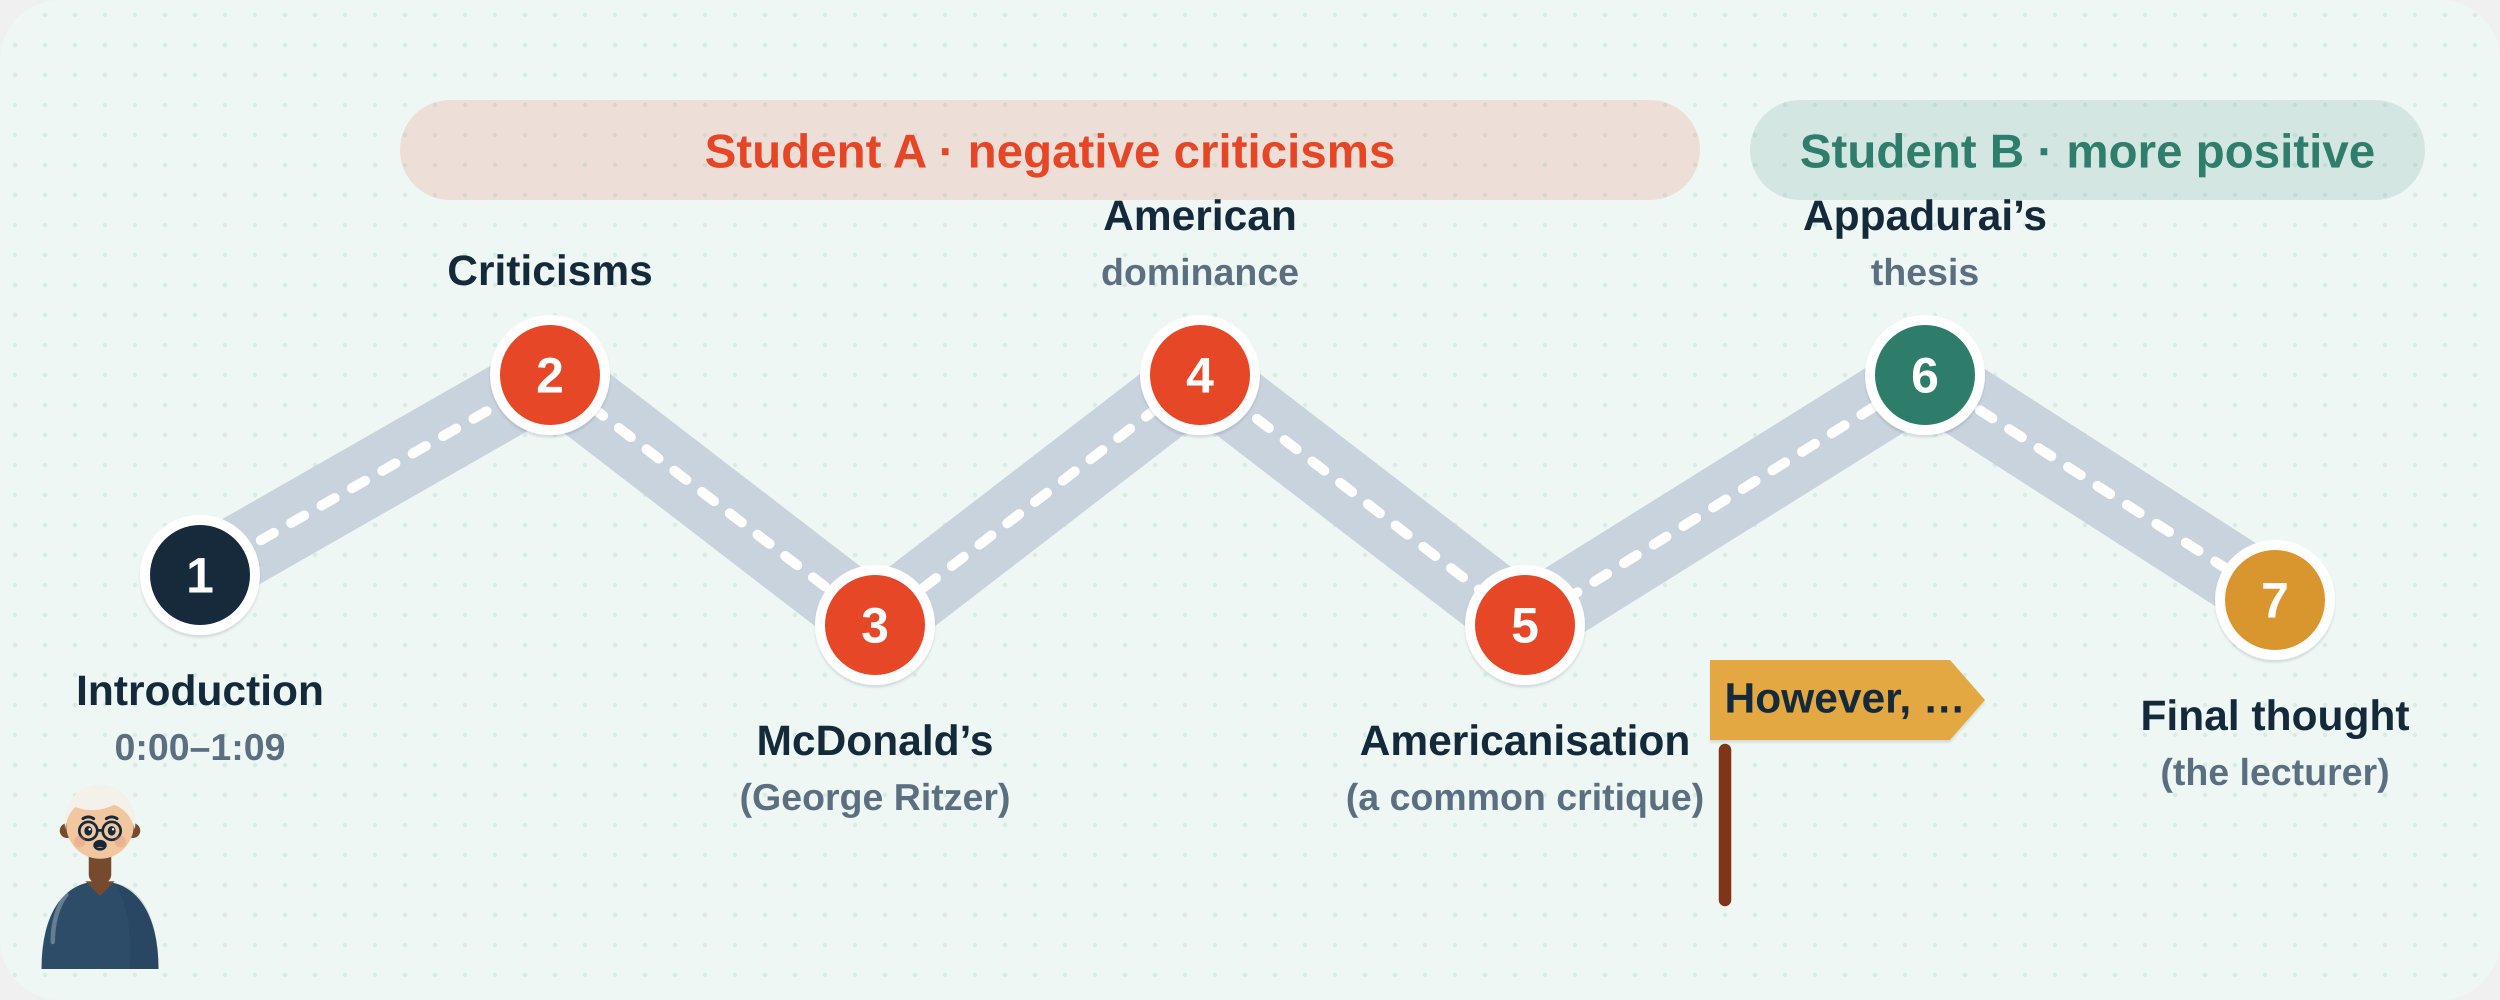
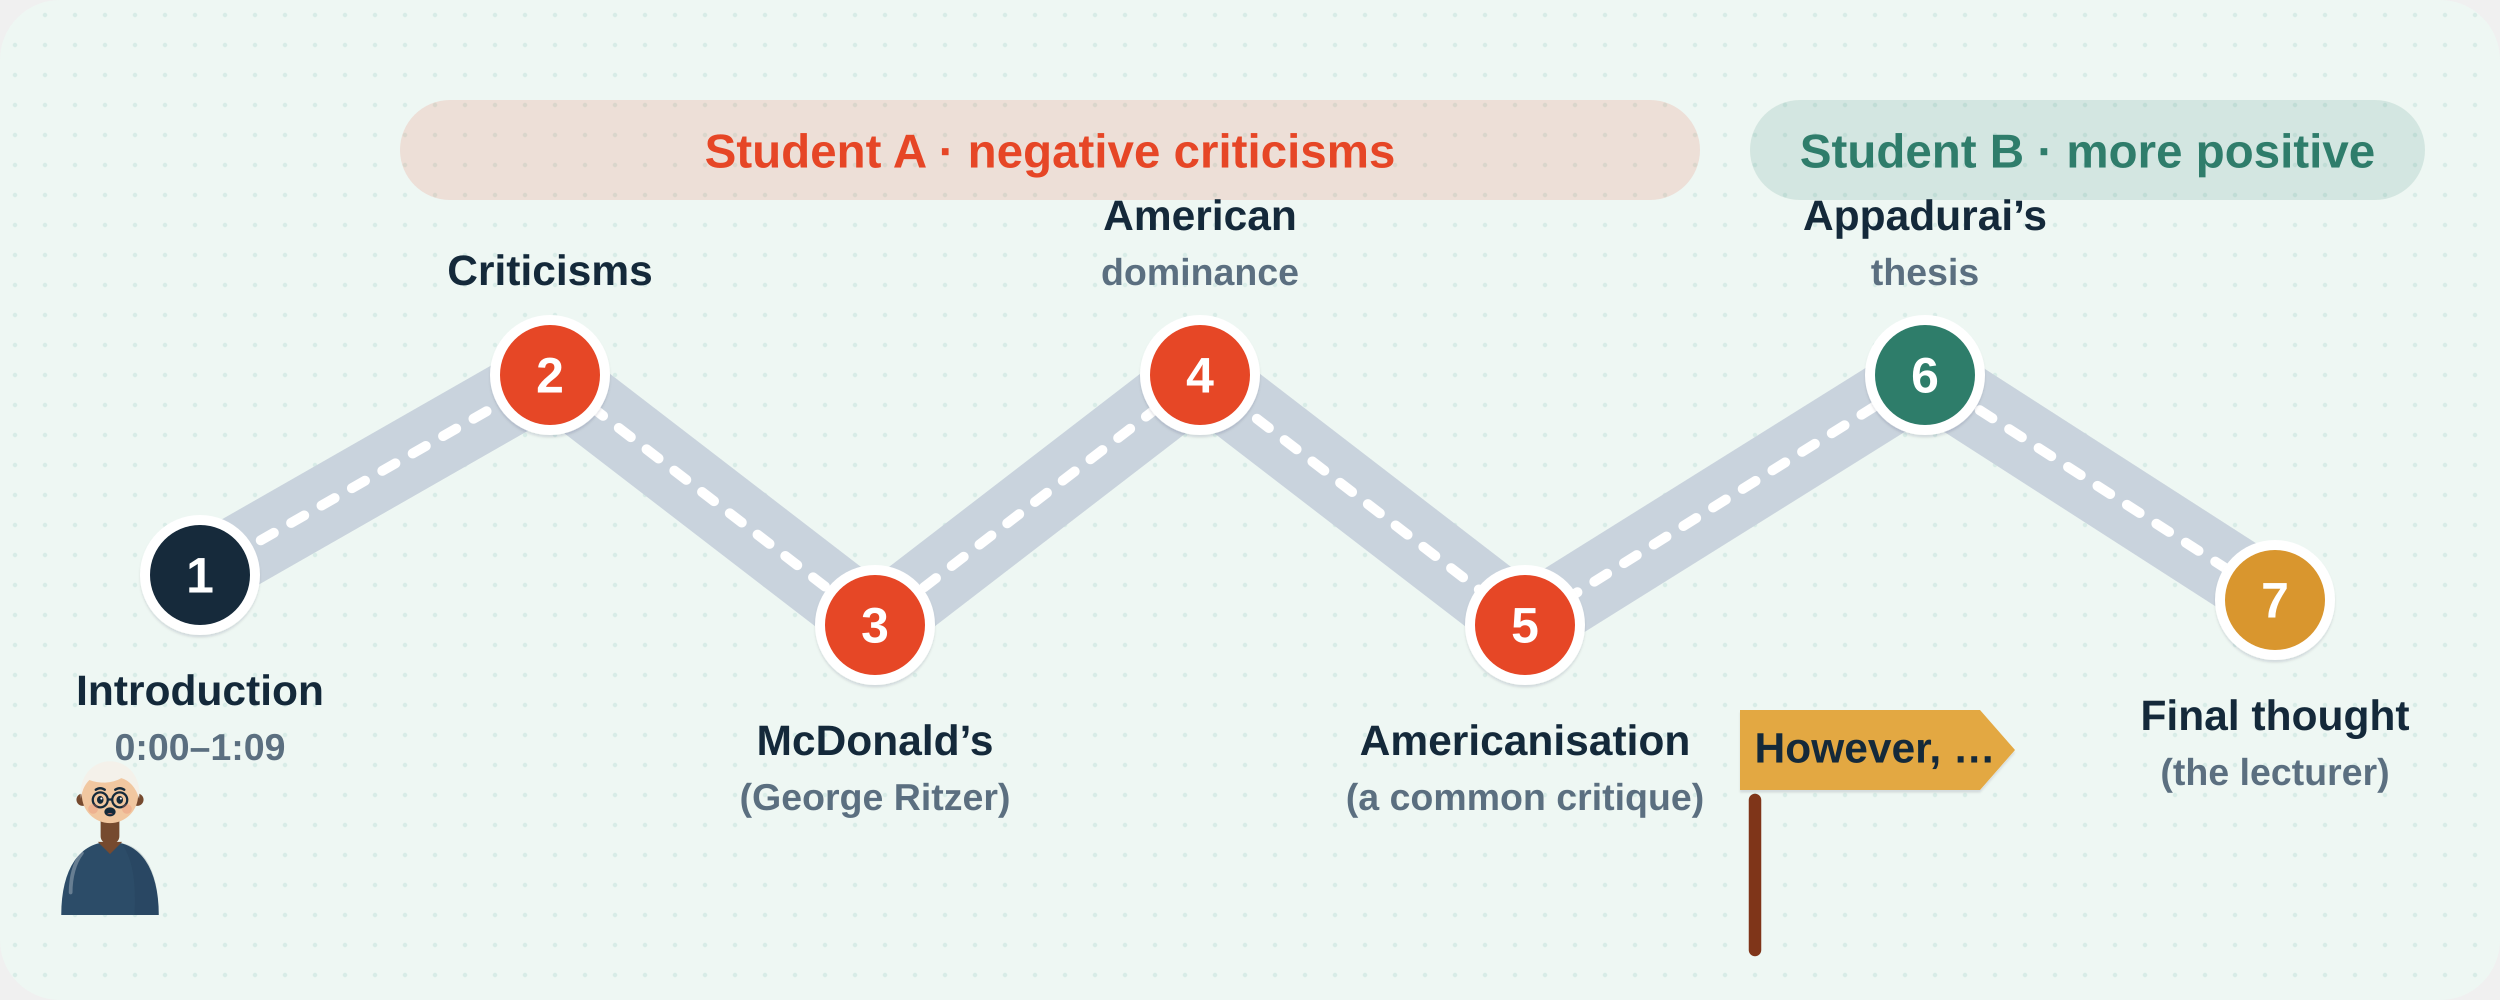
<svg xmlns="http://www.w3.org/2000/svg" viewBox="0 0 1000 400" fill="none" role="img" aria-label="A road map of the lecture with seven stops: Introduction, Criticisms, McDonald’s (George Ritzer’s research), American dominance, A common critique: Americanisation, Arjun Appadurai’s thesis, and the lecturer’s final thought. Stops 2 to 5 are marked Student A (negative criticisms), stops 6 and 7 Student B (more positive views), with a “However, …” signpost between them.">
  <style>
.d52lectur-tw{animation:d52lectur-tw 3s ease-in-out infinite;transform-box:fill-box;transform-origin:center}.d52lectur-t2{animation-delay:-1s}.d52lectur-t3{animation-delay:-2s}
.d52lectur-fl{animation:d52lectur-fl 6s ease-in-out infinite}.d52lectur-f2{animation-delay:-2s}.d52lectur-f3{animation-delay:-4s}
.d52lectur-bl{animation:d52lectur-bl 4.8s infinite;transform-box:fill-box;transform-origin:center}.d52lectur-b2{animation-delay:-1.7s}.d52lectur-b3{animation-delay:-3.2s}
.d52lectur-pu{animation:d52lectur-pu 2.6s ease-in-out infinite;transform-box:fill-box;transform-origin:center}.d52lectur-u2{animation-delay:-1.3s}
.d52lectur-sp{animation:d52lectur-sp 14s linear infinite;transform-box:fill-box;transform-origin:center}
.d52lectur-dr{stroke-dasharray:6 8;animation:d52lectur-dr 1.6s linear infinite}
.d52lectur-wv{animation:d52lectur-wv 2.4s ease-out infinite}.d52lectur-w2{animation-delay:-.8s}.d52lectur-w3{animation-delay:-1.6s}
.d52lectur-sw{animation:d52lectur-sw 4s ease-in-out infinite;transform-box:fill-box;transform-origin:50% 0}.d52lectur-s2{animation-delay:-2s}
.d52lectur-pen{animation:d52lectur-pen 3s ease-in-out infinite}
.d52lectur-spin{animation:d52lectur-spin 9s linear infinite}
@keyframes d52lectur-tw{0%,100%{opacity:.35;transform:scale(.6)}50%{opacity:1;transform:scale(1)}}
@keyframes d52lectur-fl{50%{transform:translateY(-4px)}}
@keyframes d52lectur-bl{0%,93%,100%{transform:scaleY(1)}96%{transform:scaleY(.1)}}
@keyframes d52lectur-pu{0%,100%{transform:scale(1)}50%{transform:scale(1.08)}}
@keyframes d52lectur-sp{to{transform:rotate(360deg)}}
@keyframes d52lectur-dr{to{stroke-dashoffset:-28}}
@keyframes d52lectur-wv{0%,100%{opacity:.25}50%{opacity:1}}
@keyframes d52lectur-sw{0%,100%{transform:rotate(-4deg)}50%{transform:rotate(4deg)}}
@keyframes d52lectur-pen{0%,100%{transform:translate(0,0)}25%{transform:translate(3px,-1px)}50%{transform:translate(6px,1px)}75%{transform:translate(9px,0)}}

@media (prefers-reduced-motion: reduce) { * { animation: none !important; } }
</style>
  <defs>
    <linearGradient id="d52lectur-bg" x1="0" y1="0" x2="1" y2="1">
      <stop offset="0" stop-color="#eef7f3" />
      <stop offset="1" stop-color="#d6ebe3" />
    </linearGradient>
    <pattern id="d52lectur-dots" width="12" height="12" patternUnits="userSpaceOnUse">
      <circle cx="6" cy="6" r=".9" fill="#13887a" fill-opacity=".14" />
    </pattern>
    <radialGradient id="d52lectur-glow" cx=".5" cy=".42" r=".55">
      <stop offset="0" stop-color="#fff" stop-opacity=".8" />
      <stop offset="1" stop-color="#fff" stop-opacity="0" />
    </radialGradient>
    <filter id="d52lectur-sh" x="-25%" y="-25%" width="150%" height="170%">
      <feDropShadow dx="0" dy="3" stdDeviation="3" flood-color="#14293a" flood-opacity=".16" />
      <feDropShadow dx="0" dy="1" stdDeviation=".6" flood-color="#14293a" flood-opacity=".12" />
    </filter>
    <filter id="d52lectur-blur" x="-20%" y="-80%" width="140%" height="260%">
      <feGaussianBlur stdDeviation="4" />
    </filter>
    <linearGradient id="d52lectur-pap" x1="0" y1="0" x2="0" y2="1">
      <stop offset="0" stop-color="#fffdf8" />
      <stop offset="1" stop-color="#f3ead8" />
    </linearGradient>
    <linearGradient id="d52lectur-gold" x1="0" y1="0" x2="0" y2="1">
      <stop offset="0" stop-color="#f4c162" />
      <stop offset="1" stop-color="#d9962e" />
    </linearGradient>
    <linearGradient id="d52lectur-navy" x1="0" y1="0" x2="0" y2="1">
      <stop offset="0" stop-color="#2c4c68" />
      <stop offset="1" stop-color="#14293a" />
    </linearGradient>
    <linearGradient id="d52lectur-main" x1="0" y1="0" x2="0" y2="1">
      <stop offset="0" stop-color="#7fd1c3" />
      <stop offset="1" stop-color="#13887a" />
    </linearGradient>
    <linearGradient id="d52lectur-coral" x1="0" y1="0" x2="0" y2="1">
      <stop offset="0" stop-color="#f0694c" />
      <stop offset="1" stop-color="#c93b20" />
    </linearGradient>
    <radialGradient id="d52lectur-ocean" cx=".38" cy=".32" r=".8">
      <stop offset="0" stop-color="#8fd3f0" />
      <stop offset=".6" stop-color="#2f6db5" />
      <stop offset="1" stop-color="#1d4680" />
    </radialGradient>
  </defs>
  <rect width="1000" height="400" rx="24" fill="#eef7f3" />
  <rect width="1000" height="400" rx="24" fill="url(#d52lectur-dots)" opacity=".7" />
  <rect x="160" y="40" width="520" height="40" rx="20" fill="#e64626" opacity=".14" />
  <text x="420" y="67" font-family="Manrope, Arial, sans-serif" font-size="19" font-weight="900" fill="#e64626" text-anchor="middle">Student A · negative criticisms</text>
  <rect x="700" y="40" width="270" height="40" rx="20" fill="#2f7d6b" opacity=".14" />
  <text x="835" y="67" font-family="Manrope, Arial, sans-serif" font-size="19" font-weight="900" fill="#2f7d6b" text-anchor="middle">Student B · more positive</text>
  <path d="M80 230L220 150L350 250L480 150L610 250L770 150L910 240" stroke="#c9d3dd" stroke-width="30" stroke-linecap="round" stroke-linejoin="round" />
  <path class="d52lectur-dr" d="M80 230L220 150L350 250L480 150L610 250L770 150L910 240" stroke="#fff" stroke-width="4" stroke-linecap="round" stroke-linejoin="round" />
  <g class="d52lectur-pu ">
    <circle cx="80" cy="230" r="22" fill="#14293a" stroke="#fff" stroke-width="4" filter="url(#d52lectur-sh)" />
  </g>
  <text x="80" y="237" font-family="Manrope, Arial, sans-serif" font-size="20" font-weight="900" fill="#fff" text-anchor="middle">1</text>
  <text x="80" y="282" font-family="Manrope, Arial, sans-serif" font-size="17" font-weight="800" fill="#14293a" text-anchor="middle">Introduction</text>
  <text x="80" y="304" font-family="Manrope, Arial, sans-serif" font-size="15" font-weight="600" fill="#5b6f80" text-anchor="middle">0:00–1:09</text>
  <g class="d52lectur-pu d52lectur-u2">
    <circle cx="220" cy="150" r="22" fill="#e64626" stroke="#fff" stroke-width="4" filter="url(#d52lectur-sh)" />
  </g>
  <text x="220" y="157" font-family="Manrope, Arial, sans-serif" font-size="20" font-weight="900" fill="#fff" text-anchor="middle">2</text>
  <text x="220" y="114" font-family="Manrope, Arial, sans-serif" font-size="17" font-weight="800" fill="#14293a" text-anchor="middle">Criticisms</text>
  <g class="d52lectur-pu ">
    <circle cx="350" cy="250" r="22" fill="#e64626" stroke="#fff" stroke-width="4" filter="url(#d52lectur-sh)" />
  </g>
  <text x="350" y="257" font-family="Manrope, Arial, sans-serif" font-size="20" font-weight="900" fill="#fff" text-anchor="middle">3</text>
  <text x="350" y="302" font-family="Manrope, Arial, sans-serif" font-size="17" font-weight="800" fill="#14293a" text-anchor="middle">McDonald’s</text>
  <text x="350" y="324" font-family="Manrope, Arial, sans-serif" font-size="15" font-weight="600" fill="#5b6f80" text-anchor="middle">(George Ritzer)</text>
  <g class="d52lectur-pu d52lectur-u2">
    <circle cx="480" cy="150" r="22" fill="#e64626" stroke="#fff" stroke-width="4" filter="url(#d52lectur-sh)" />
  </g>
  <text x="480" y="157" font-family="Manrope, Arial, sans-serif" font-size="20" font-weight="900" fill="#fff" text-anchor="middle">4</text>
  <text x="480" y="92" font-family="Manrope, Arial, sans-serif" font-size="17" font-weight="800" fill="#14293a" text-anchor="middle">American</text>
  <text x="480" y="114" font-family="Manrope, Arial, sans-serif" font-size="15" font-weight="600" fill="#5b6f80" text-anchor="middle">dominance</text>
  <g class="d52lectur-pu ">
    <circle cx="610" cy="250" r="22" fill="#e64626" stroke="#fff" stroke-width="4" filter="url(#d52lectur-sh)" />
  </g>
  <text x="610" y="257" font-family="Manrope, Arial, sans-serif" font-size="20" font-weight="900" fill="#fff" text-anchor="middle">5</text>
  <text x="610" y="302" font-family="Manrope, Arial, sans-serif" font-size="17" font-weight="800" fill="#14293a" text-anchor="middle">Americanisation</text>
  <text x="610" y="324" font-family="Manrope, Arial, sans-serif" font-size="15" font-weight="600" fill="#5b6f80" text-anchor="middle">(a common critique)</text>
  <g class="d52lectur-pu d52lectur-u2">
    <circle cx="770" cy="150" r="22" fill="#2f7d6b" stroke="#fff" stroke-width="4" filter="url(#d52lectur-sh)" />
  </g>
  <text x="770" y="157" font-family="Manrope, Arial, sans-serif" font-size="20" font-weight="900" fill="#fff" text-anchor="middle">6</text>
  <text x="770" y="92" font-family="Manrope, Arial, sans-serif" font-size="17" font-weight="800" fill="#14293a" text-anchor="middle">Appadurai’s</text>
  <text x="770" y="114" font-family="Manrope, Arial, sans-serif" font-size="15" font-weight="600" fill="#5b6f80" text-anchor="middle">thesis</text>
  <g class="d52lectur-pu ">
    <circle cx="910" cy="240" r="22" fill="#d9962e" stroke="#fff" stroke-width="4" filter="url(#d52lectur-sh)" />
  </g>
  <text x="910" y="247" font-family="Manrope, Arial, sans-serif" font-size="20" font-weight="900" fill="#fff" text-anchor="middle">7</text>
  <text x="910" y="292" font-family="Manrope, Arial, sans-serif" font-size="17" font-weight="800" fill="#14293a" text-anchor="middle">Final thought</text>
  <text x="910" y="314" font-family="Manrope, Arial, sans-serif" font-size="15" font-weight="600" fill="#5b6f80" text-anchor="middle">(the lecturer)</text>
-   <g transform="translate(690 300)">
+   <g transform="translate(702 320)">
    <path d="M0 0v60" stroke="#7f3519" stroke-width="5" stroke-linecap="round" />
    <path d="M-6 -36h96l14 16-14 16h-96z" fill="#e3a843" filter="url(#d52lectur-sh)" />
  </g>
-   <text x="738" y="285" font-family="Manrope, Arial, sans-serif" font-size="17" font-weight="900" fill="#14293a" text-anchor="middle">However, …</text>
-   <g transform="translate(40 330)">
-     <g transform="translate(0 0) scale(0.9)">
+   <text x="750" y="305" font-family="Manrope, Arial, sans-serif" font-size="17" font-weight="900" fill="#14293a" text-anchor="middle">However, …</text>
+   <g transform="translate(44 318)">
+     <g transform="translate(0 0) scale(0.75)">
      <path d="M-26 64C-26 39-16 25 0 25C16 25 26 39 26 64z" fill="#2c4c68" />
      <path d="M6 25.6C18 27.5 26 40 26 64H13C14 46 12 34 6 25.6z" fill="#14293a" opacity=".13" />
      <path d="M-15 31C-19 36-21 44-21 52" stroke="#fff" stroke-opacity=".28" stroke-width="2" stroke-linecap="round" />
      <rect x="-5" y="9" width="10" height="17" rx="4" fill="#764a2f" />
      <path d="M-6.5 25L0 31.5L6.5 25z" fill="#764a2f" />
      <circle cx="-14.6" cy="2.5" r="3.3" fill="#764a2f" />
      <circle cx="14.6" cy="2.5" r="3.3" fill="#764a2f" />
      <circle r="15" fill="#f1c7a0" />
      <path d="M-15.5 2C-17-10-9-18 0-18S17-10 15.5 2C14-4 10-8 6-9C1-6-6-6-11-8-13-6-15-3-15.5 2z" fill="#f4f1ea" />
      <g class="d52lectur-bl ">
        <ellipse cx="-5.2" cy="2.6" rx="1.75" ry="2.1" fill="#14293a" />
        <ellipse cx="5.2" cy="2.6" rx="1.75" ry="2.1" fill="#14293a" />
        <circle cx="-4.6" cy="1.9" r=".55" fill="#fff" />
        <circle cx="5.8" cy="1.9" r=".55" fill="#fff" />
      </g>
      <circle cx="-5.2" cy="2.6" r="4" stroke="#14293a" stroke-width="1.2" />
      <circle cx="5.2" cy="2.6" r="4" stroke="#14293a" stroke-width="1.2" />
      <path d="M-1.2 2.4h2.4" stroke="#14293a" stroke-width="1.2" />
      <path d="M-7.6-2.8q2.4-1.6 4.8 0M2.8-2.8q2.4-1.6 4.8 0" stroke="#14293a" stroke-width="1.3" stroke-linecap="round" />
      <circle cx="-9" cy="7.4" r="2.6" fill="#e8806b" opacity=".3" />
      <circle cx="9" cy="7.4" r="2.6" fill="#e8806b" opacity=".3" />
      <ellipse cx="0" cy="9" rx="3" ry="2.4" fill="#14293a" />
      <path d="M-1.6 10.2q1.6-1 3.2 0" fill="#e8806b" />
    </g>
  </g>
</svg>
